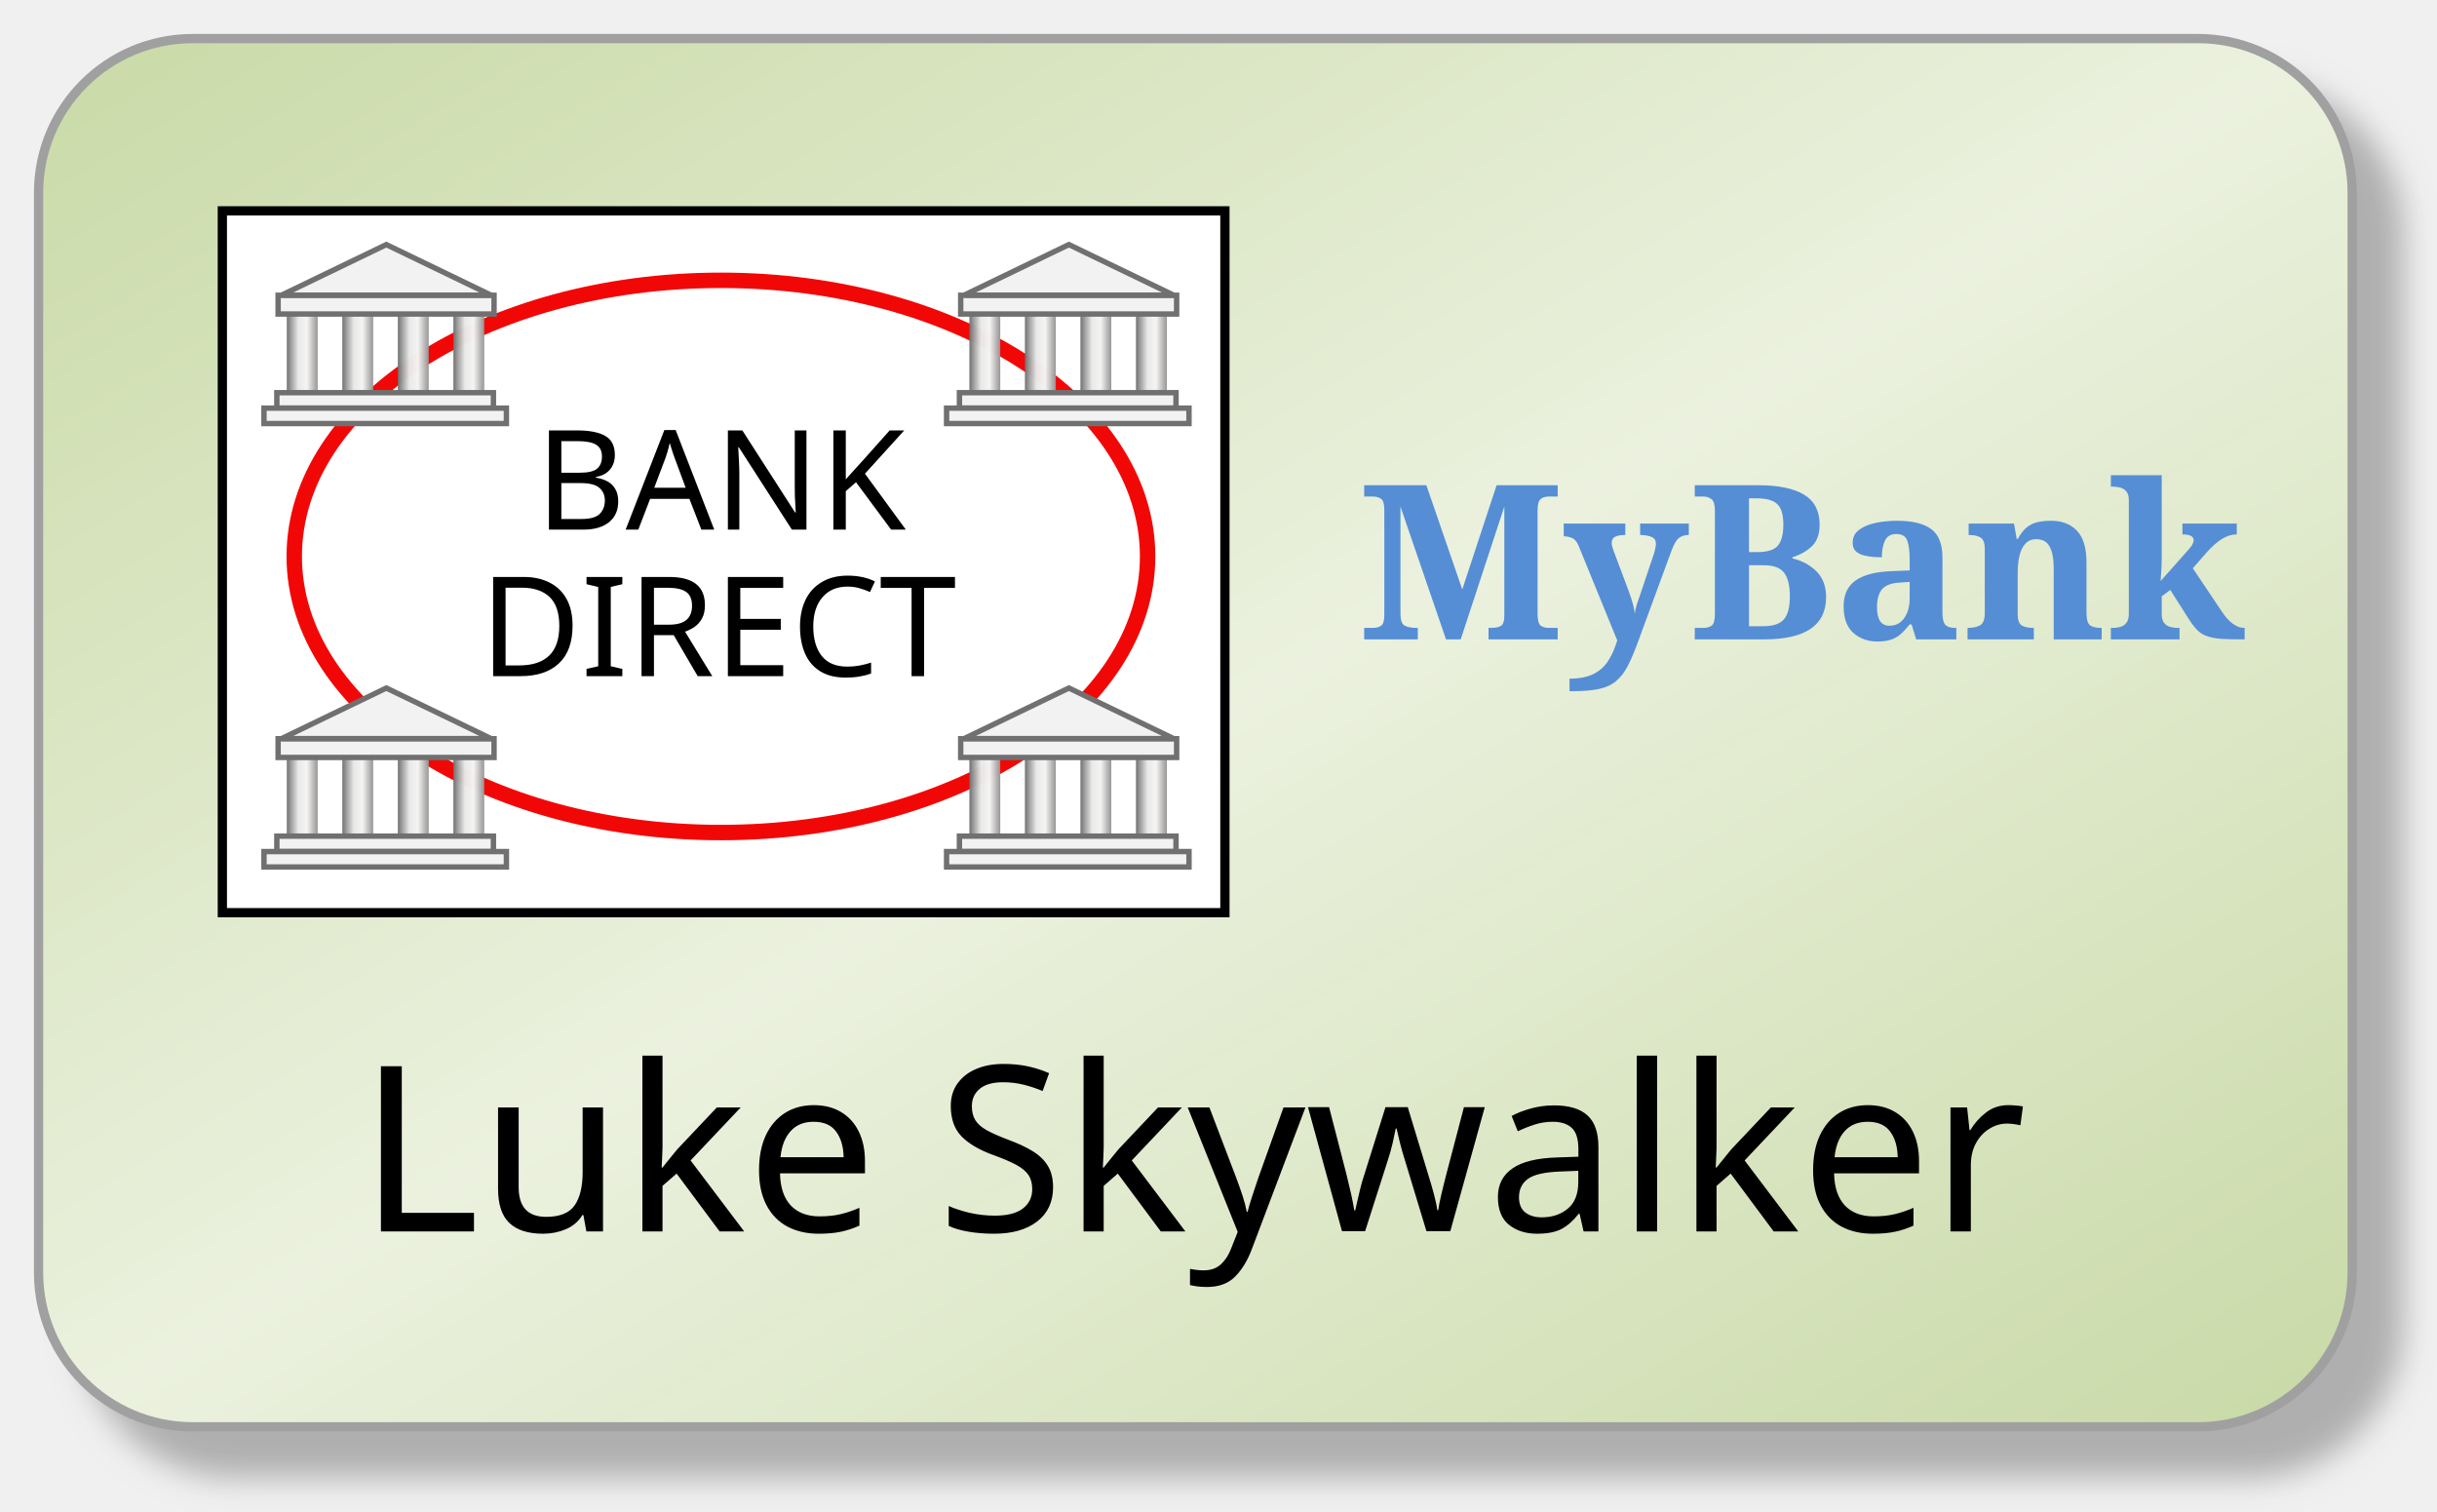
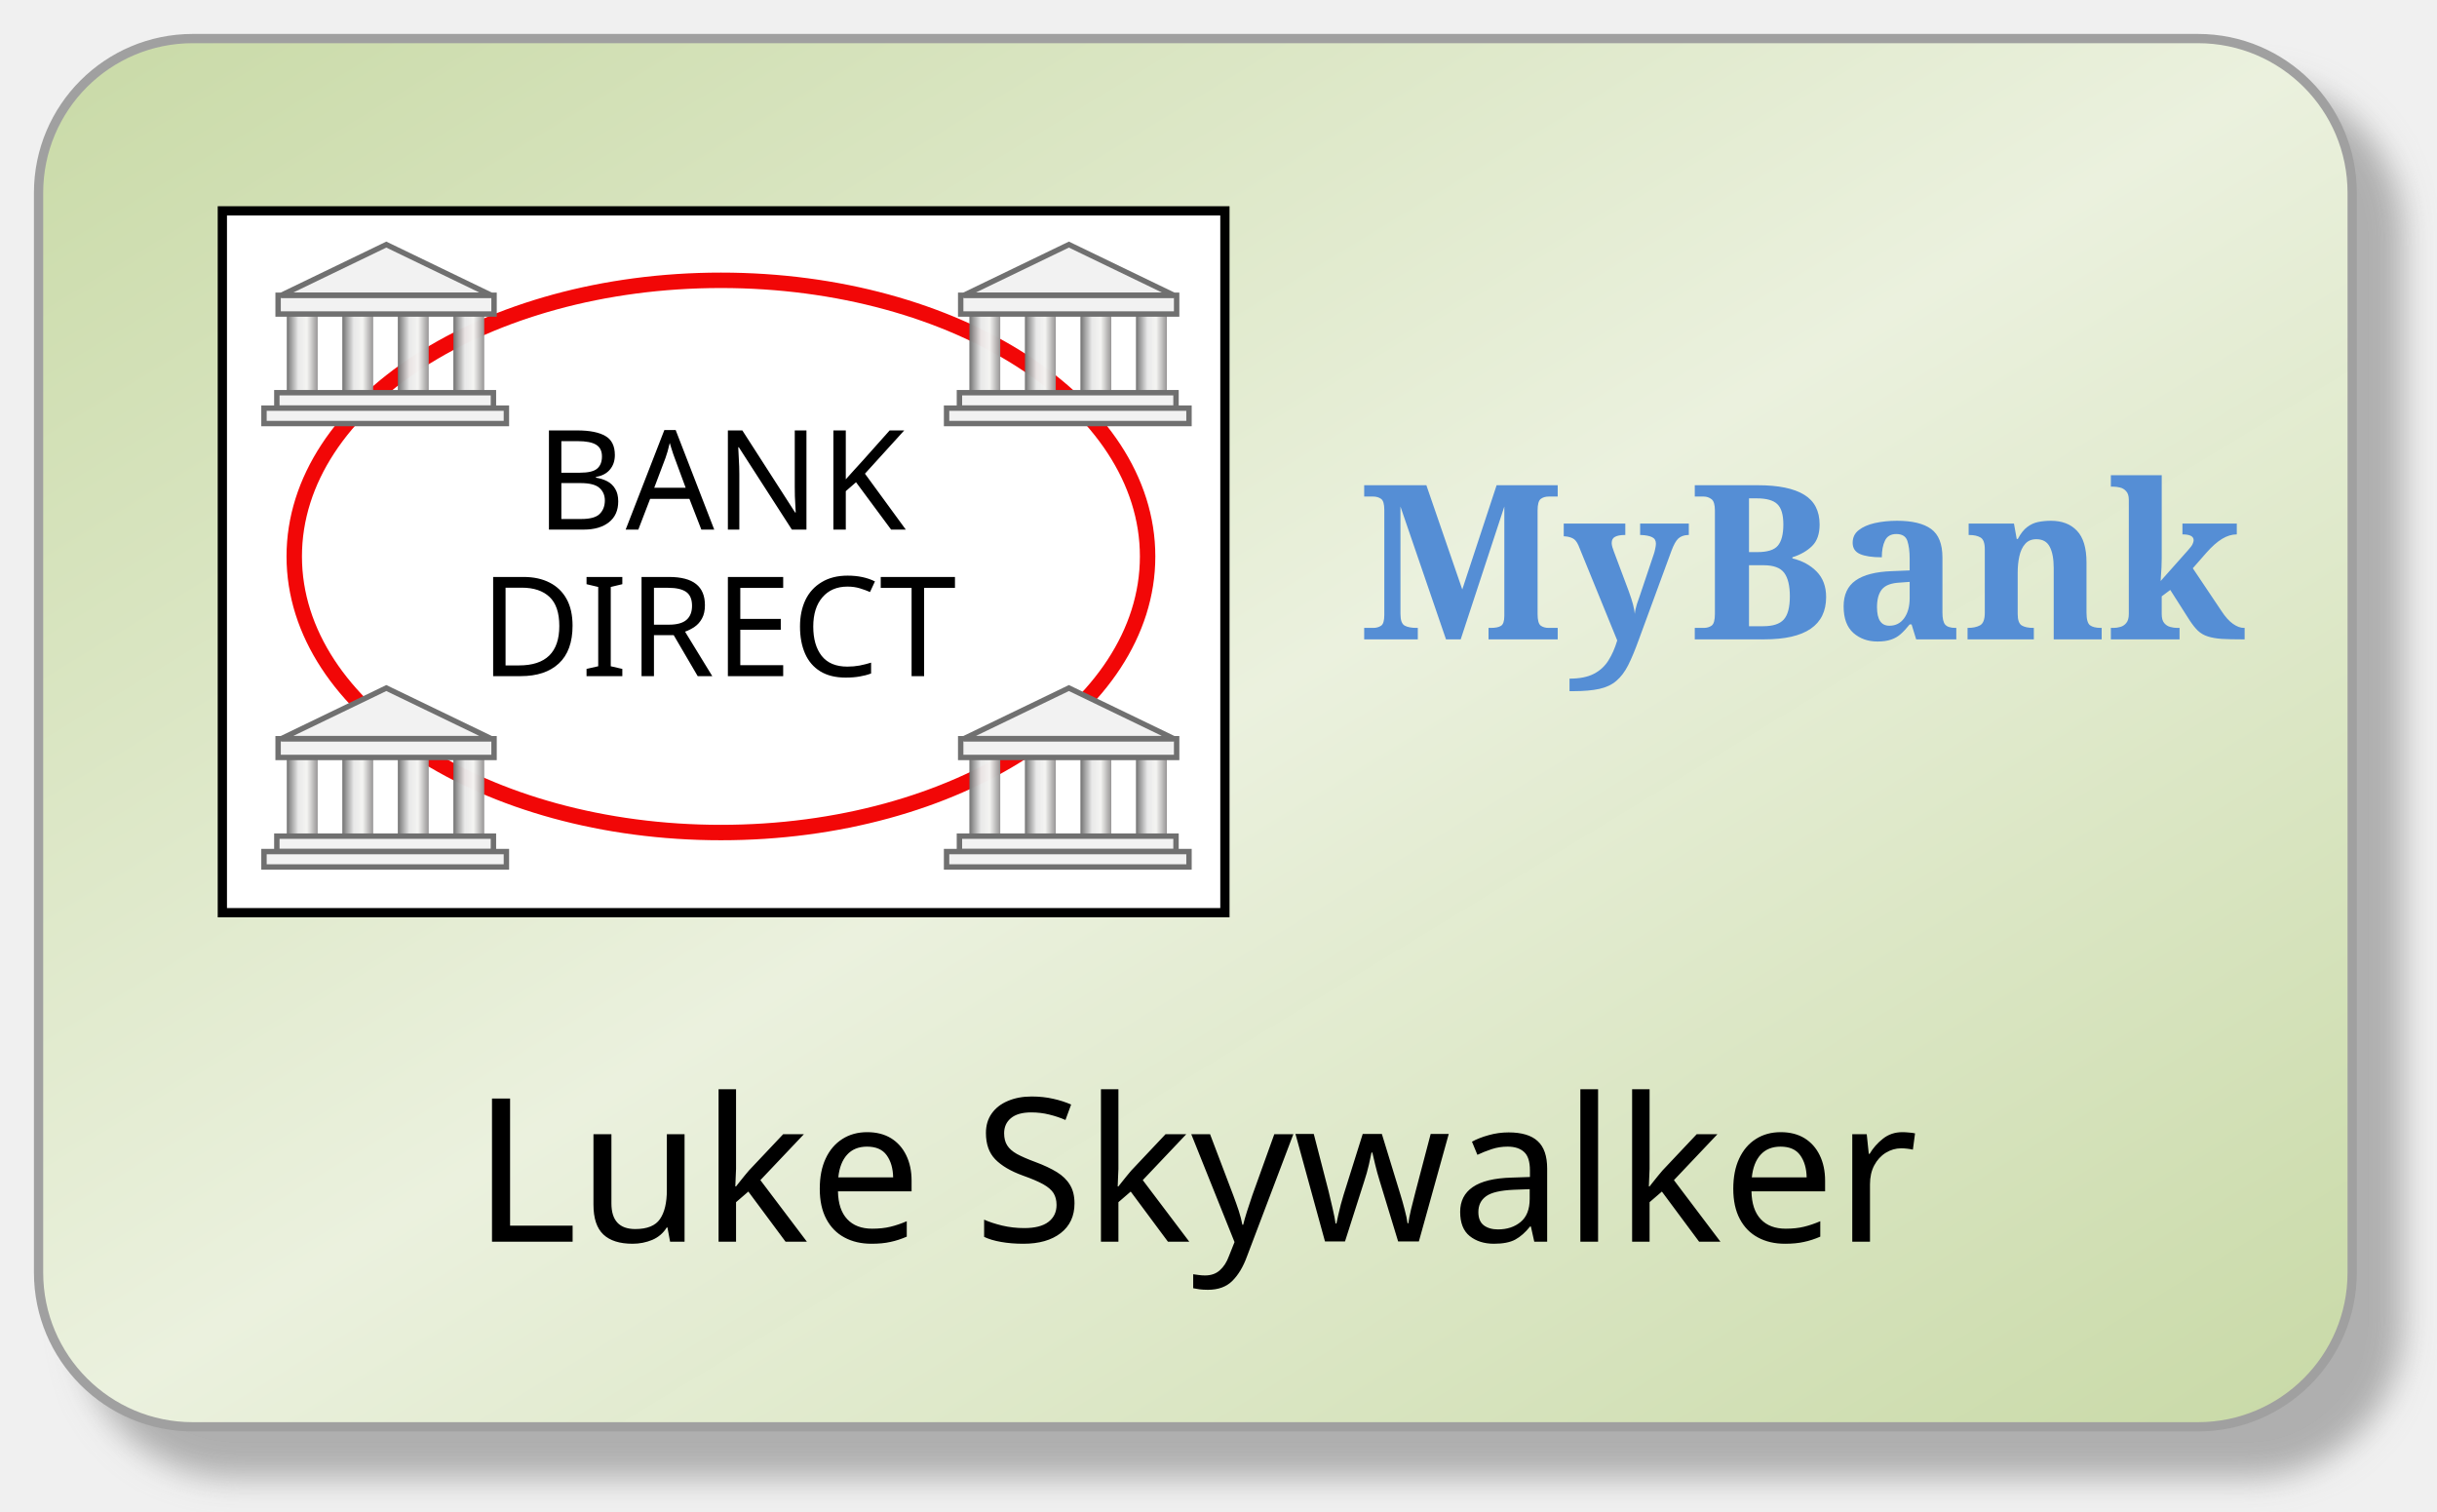
<svg xmlns="http://www.w3.org/2000/svg" viewBox="0 0 316 196">
  <defs>
    <linearGradient id="bankdirectGradient" x1="0" y1="0" x2="1" y2="1">
      <stop stop-color="#c9daa7" offset="0" />
      <stop stop-color="#ebf1de" offset="0.5" />
      <stop stop-color="#c9daa7" stop-opacity="0.992" offset="1" />
    </linearGradient>
    <linearGradient id="bankPillar" x1="0" y1="0.6" x2="1" y2="0.6">
      <stop offset="0" stop-color="#707070" stop-opacity="0.984" />
      <stop stop-color="#e8e8e8" stop-opacity="0.977" offset="0.373" />
      <stop offset="0.654" stop-color="#f4f4f2" stop-opacity="0.992" />
      <stop offset="0.998" stop-opacity="0.984" stop-color="#969494" />
    </linearGradient>
    <filter width="200%" height="200%" x="-50%" y="-50%" id="messageBlur">
      <feGaussianBlur stdDeviation="2" />
    </filter>
  </defs>
  <g>
    <rect x="10.4" y="10.4" width="301.2" height="181.2" fill="#afafaf" rx="20" ry="20" filter="url(#messageBlur)" />
    <rect x="5" y="5" width="300" height="180" stroke="#A0A0A0" stroke-width="1.2" fill="url(#bankdirectGradient)" rx="20" ry="20" />
-     <text x="154.621" y="159.669" font-family="Sans-serif" font-size="30" text-anchor="middle">Luke Skywalker</text>
+     <text x="155" y="161" font-family="Sans-serif" font-size="26" text-anchor="middle">Luke Skywalker</text>
    <text x="176.111" y="82.899" font-family="Serif" font-size="28" text-anchor="start" font-weight="bold" fill="#558ed5">MyBank</text>
    <rect stroke="#000000" fill="#ffffff" stroke-width="1.2" x="28.831" y="27.339" width="130" height="91" />
    <ellipse fill="black" stroke="#f20707" fill-opacity="0" stroke-width="2" cx="93.481" cy="72.146" rx="55.327" ry="35.801" />
    <text fill="#000000" x="93.442" y="68.669" font-size="18" font-family="Sans-serif" text-anchor="middle">BANK</text>
    <text fill="#000000" x="93.108" y="87.669" font-size="18" font-family="Sans-serif" text-anchor="middle">DIRECT</text>
    <rect width="4" height="10" x="37.19" y="40.8" stroke-width="0" fill-rule="evenodd" fill="url(#bankPillar)" />
    <rect width="4" height="10" x="44.39" y="40.8" stroke-width="0" fill-rule="evenodd" fill="url(#bankPillar)" />
    <rect width="4" height="10" x="51.59" y="40.8" stroke-width="0" fill-rule="evenodd" fill="url(#bankPillar)" />
    <rect width="4" height="10" x="58.79" y="40.8" stroke-width="0" fill-rule="evenodd" fill="url(#bankPillar)" />
    <rect width="28.083" height="2" x="35.898" y="50.917" stroke-width="0.7" fill-rule="evenodd" fill="#f2f2f2" stroke="#707070" />
    <rect width="31.434" height="2" x="34.23" y="52.918" stroke-width="0.7" fill-rule="evenodd" fill="#f2f2f2" stroke="#707070" />
    <rect width="28" height="2.429" x="36.062" y="38.286" stroke-width="0.7" fill-rule="evenodd" fill="#f2f2f2" stroke="#707070" />
    <polygon transform="rotate(-90 50.09129,34.99206) " stroke-width="0.7" points="53.37,34.992 46.812,48.575 46.812,21.409 53.37,34.992 " fill="#f2f2f2" stroke="#707070" />
    <rect width="4" height="10" x="37.19" y="98.297" stroke-width="0" fill-rule="evenodd" fill="url(#bankPillar)" />
    <rect width="4" height="10" x="44.39" y="98.297" stroke-width="0" fill-rule="evenodd" fill="url(#bankPillar)" />
    <rect width="4" height="10" x="51.59" y="98.297" stroke-width="0" fill-rule="evenodd" fill="url(#bankPillar)" />
    <rect width="4" height="10" x="58.79" y="98.297" stroke-width="0" fill-rule="evenodd" fill="url(#bankPillar)" />
    <rect width="28.083" height="2" x="35.898" y="108.414" stroke-width="0.7" fill-rule="evenodd" fill="#f2f2f2" stroke="#707070" />
    <rect width="31.434" height="2" x="34.23" y="110.414" stroke-width="0.7" fill-rule="evenodd" fill="#f2f2f2" stroke="#707070" />
    <rect width="28" height="2.429" x="36.062" y="95.783" stroke-width="0.7" fill-rule="evenodd" fill="#f2f2f2" stroke="#707070" />
    <polygon transform="rotate(-90 50.09128,92.48895) " stroke-width="0.7" points="53.37,92.489 46.812,106.072 46.812,78.906 53.37,92.489 " fill="#f2f2f2" stroke="#707070" />
    <rect width="4" height="10" x="125.7" y="40.8" stroke-width="0" fill-rule="evenodd" fill="url(#bankPillar)" />
    <rect width="4" height="10" x="132.9" y="40.8" stroke-width="0" fill-rule="evenodd" fill="url(#bankPillar)" />
    <rect width="4" height="10" x="140.1" y="40.8" stroke-width="0" fill-rule="evenodd" fill="url(#bankPillar)" />
    <rect width="4" height="10" x="147.3" y="40.8" stroke-width="0" fill-rule="evenodd" fill="url(#bankPillar)" />
    <rect width="28.083" height="2" x="124.407" y="50.917" stroke-width="0.7" fill-rule="evenodd" fill="#f2f2f2" stroke="#707070" />
    <rect width="31.434" height="2" x="122.74" y="52.918" stroke-width="0.7" fill-rule="evenodd" fill="#f2f2f2" stroke="#707070" />
    <rect width="28" height="2.429" x="124.571" y="38.286" stroke-width="0.7" fill-rule="evenodd" fill="#f2f2f2" stroke="#707070" />
    <polygon transform="rotate(-90 138.6012,34.99206) " stroke-width="0.7" points="141.88,34.992 135.322,48.575 135.322,21.409 141.88,34.992 " fill="#f2f2f2" stroke="#707070" />
    <rect width="4" height="10" x="125.7" y="98.297" stroke-width="0" fill-rule="evenodd" fill="url(#bankPillar)" />
    <rect width="4" height="10" x="132.9" y="98.297" stroke-width="0" fill-rule="evenodd" fill="url(#bankPillar)" />
    <rect width="4" height="10" x="140.1" y="98.297" stroke-width="0" fill-rule="evenodd" fill="url(#bankPillar)" />
    <rect width="4" height="10" x="147.3" y="98.297" stroke-width="0" fill-rule="evenodd" fill="url(#bankPillar)" />
    <rect width="28.083" height="2" x="124.407" y="108.414" stroke-width="0.7" fill-rule="evenodd" fill="#f2f2f2" stroke="#707070" />
    <rect width="31.434" height="2" x="122.74" y="110.414" stroke-width="0.7" fill-rule="evenodd" fill="#f2f2f2" stroke="#707070" />
    <rect width="28" height="2.429" x="124.571" y="95.783" stroke-width="0.7" fill-rule="evenodd" fill="#f2f2f2" stroke="#707070" />
    <polygon transform="rotate(-90 138.6012,92.48895) " stroke-width="0.7" points="141.88,92.489 135.322,106.072 135.322,78.906 141.88,92.489 " fill="#f2f2f2" stroke="#707070" />
  </g>
</svg>
